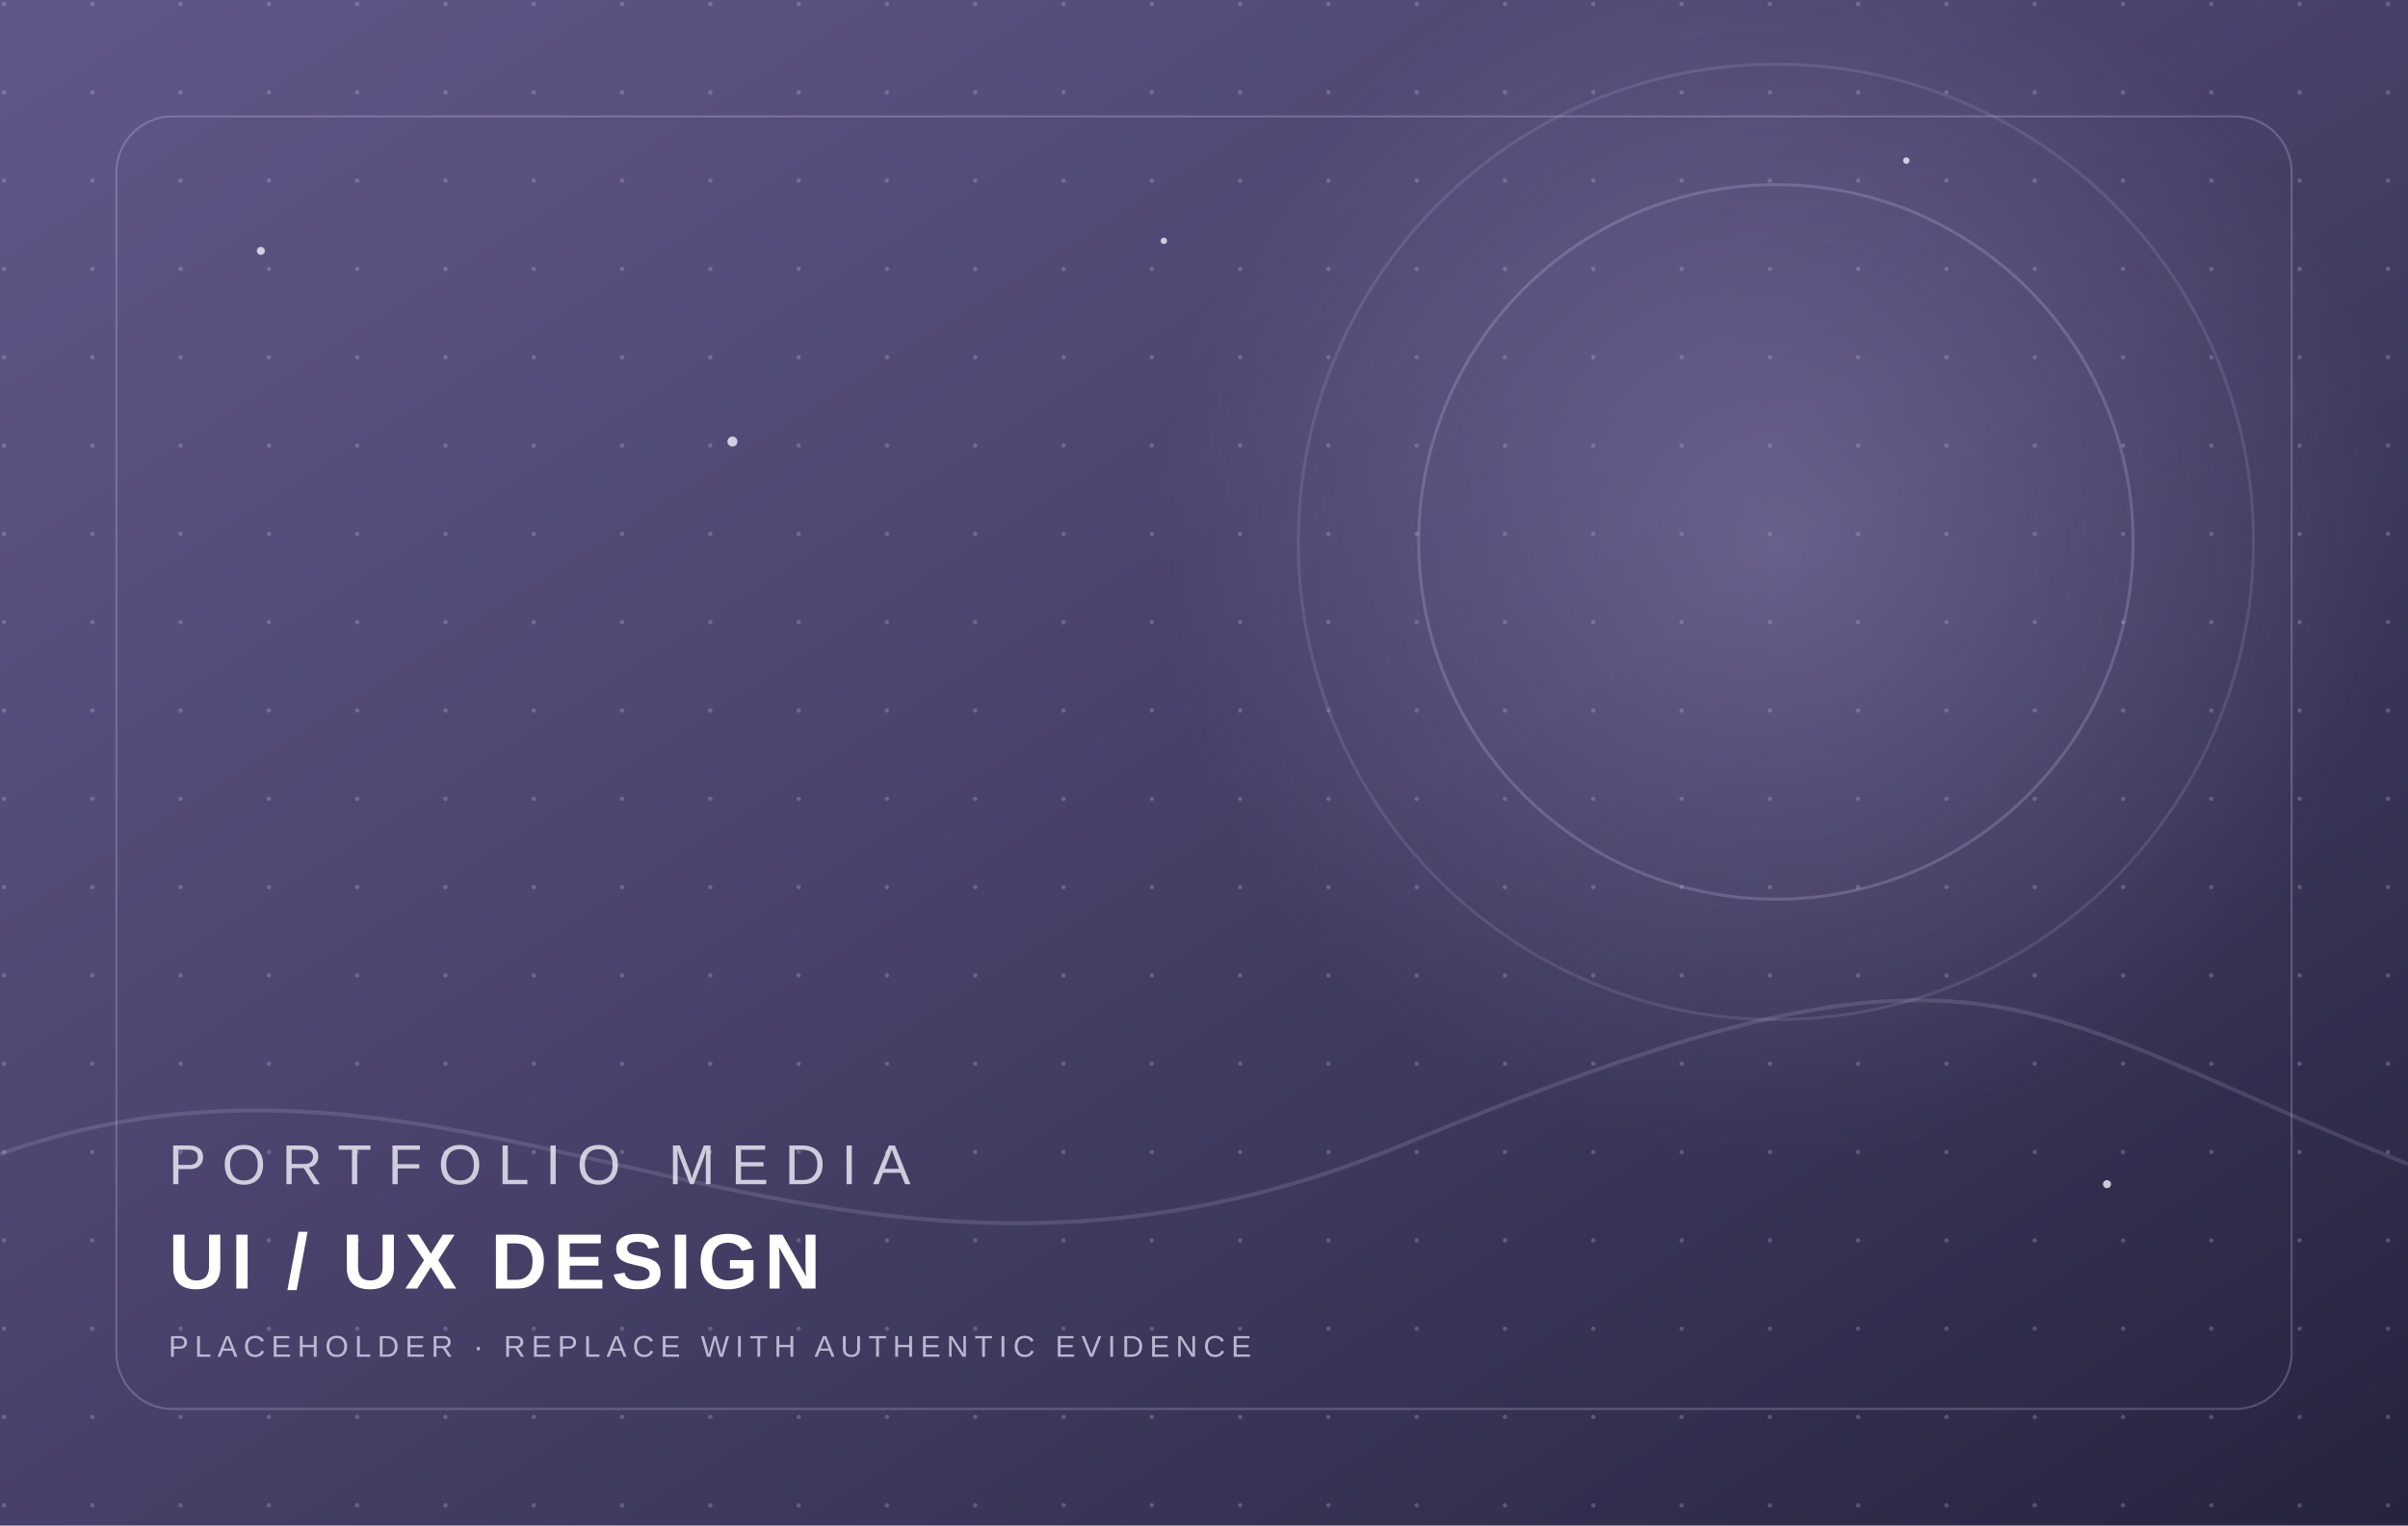
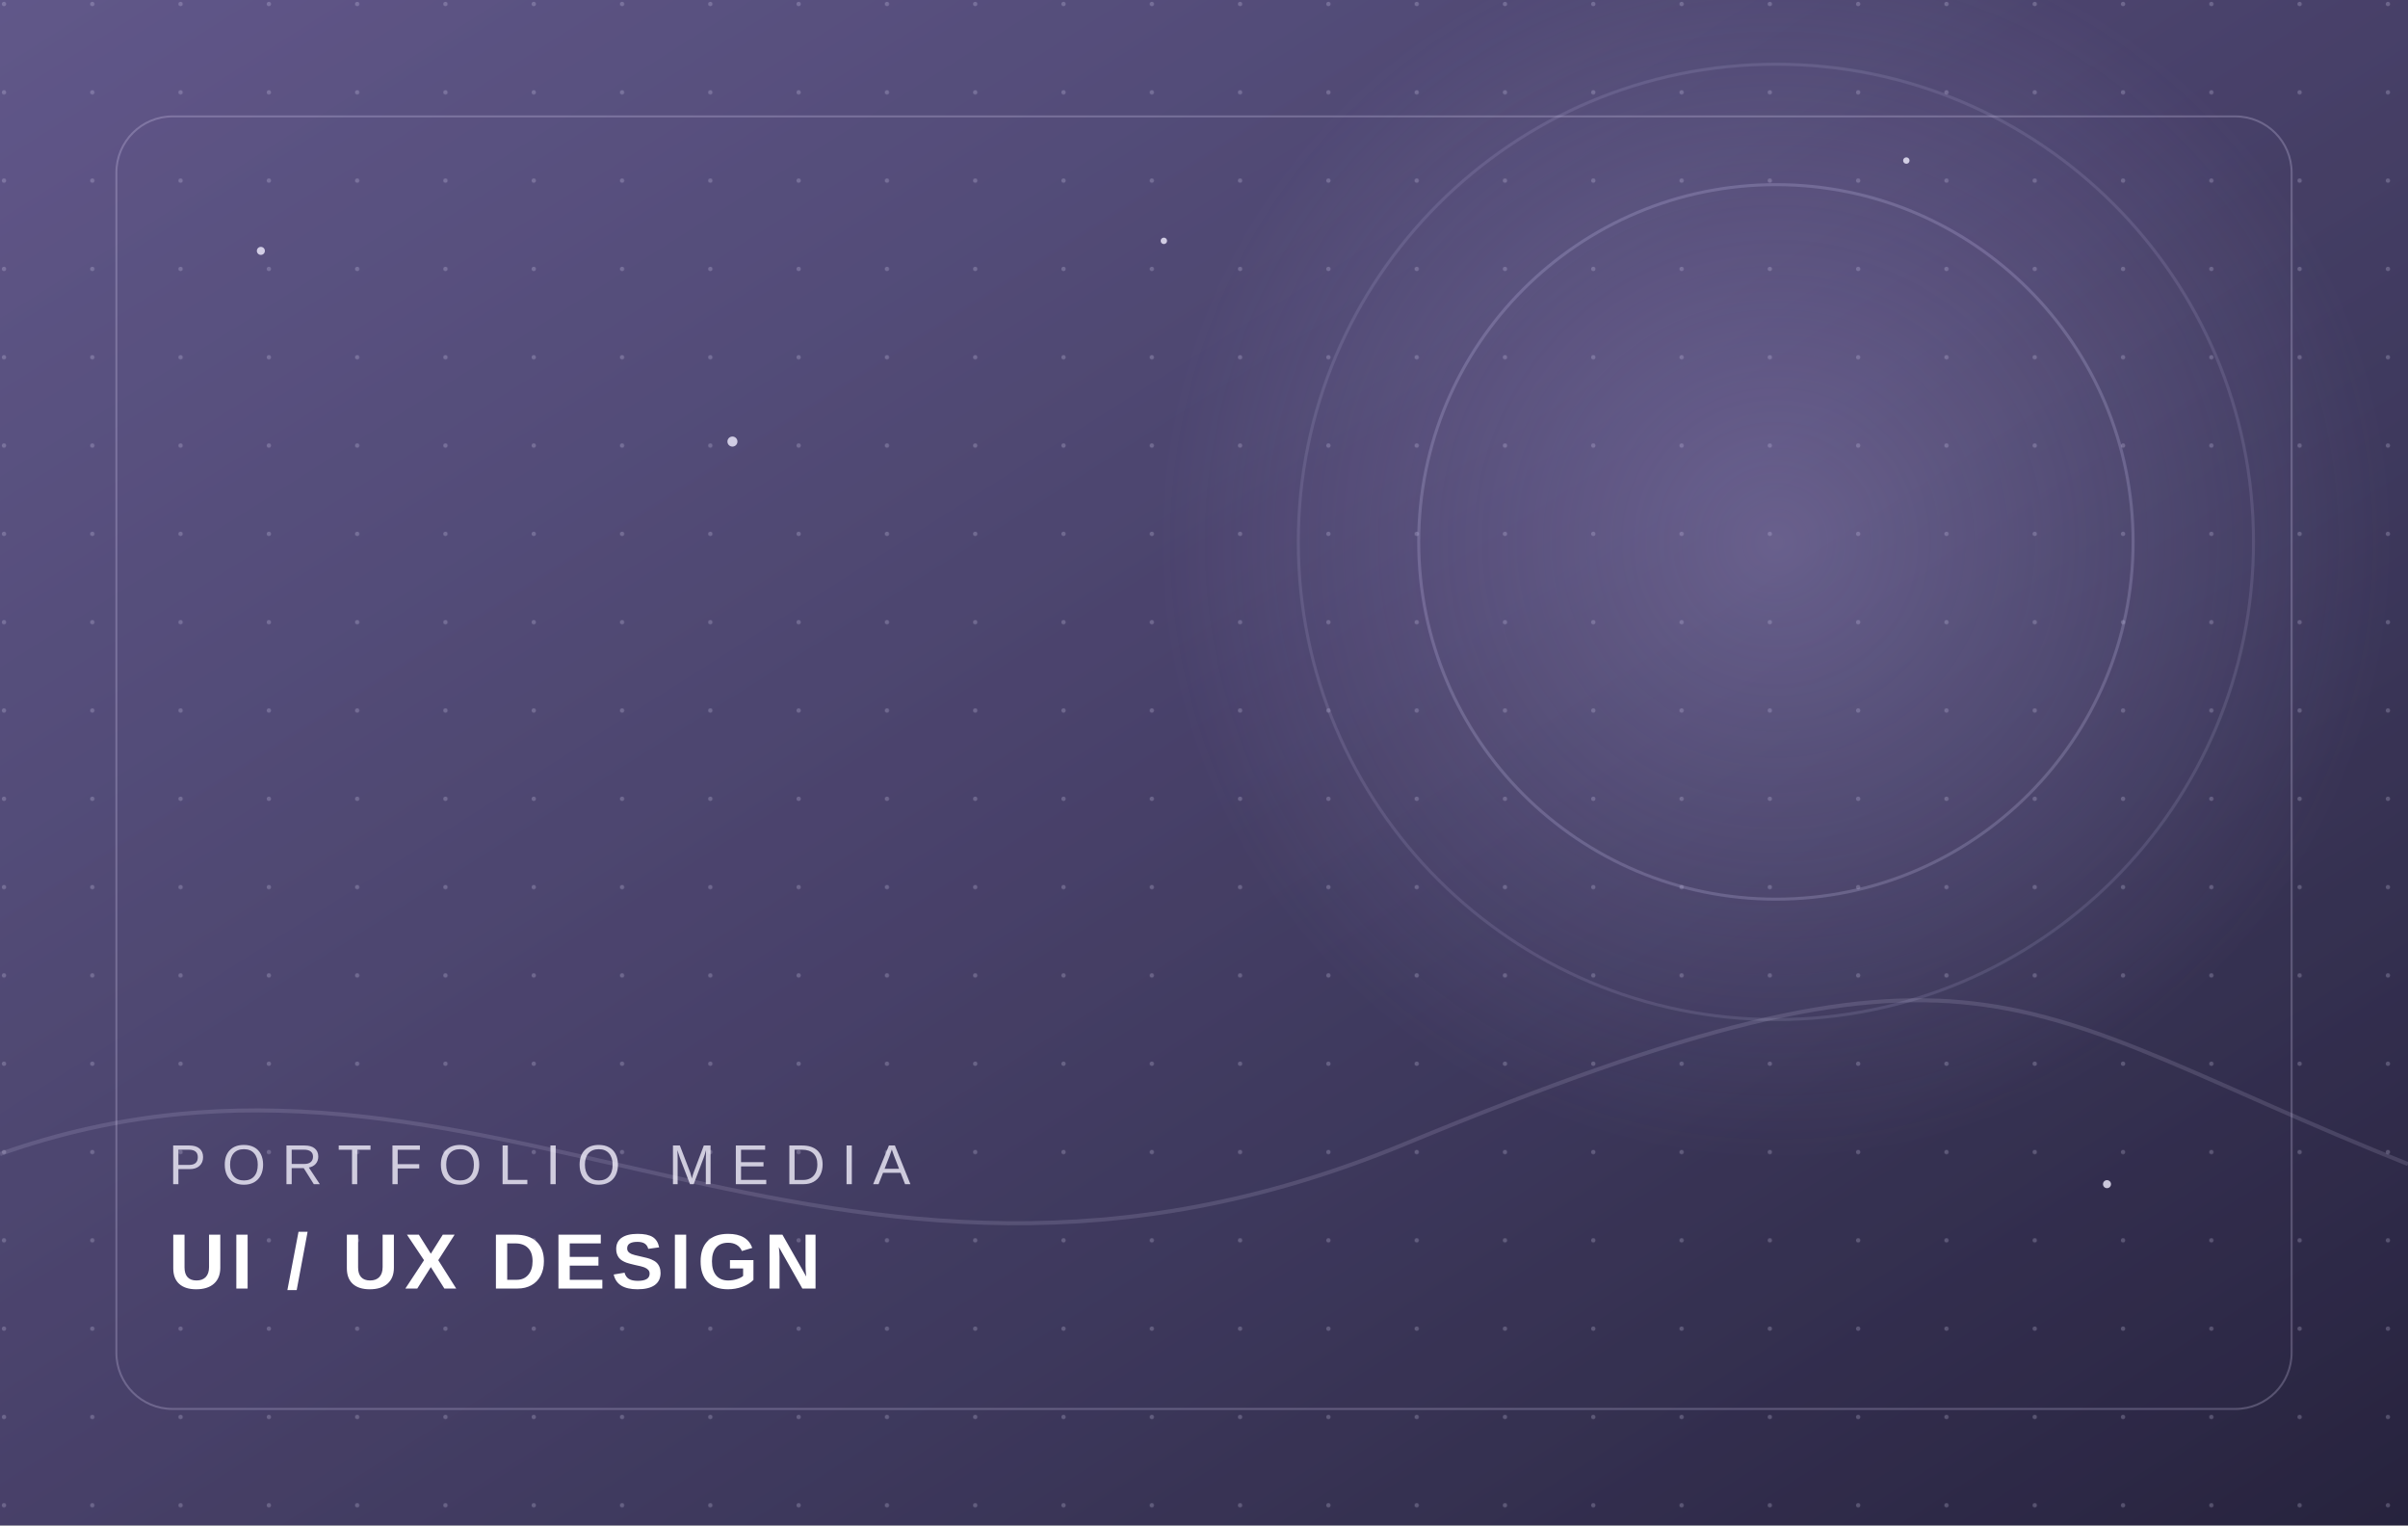
- <svg xmlns="http://www.w3.org/2000/svg" viewBox="0 0 1200 760" role="img" aria-label="Placeholder image for UI / UX DESIGN">
+ <svg xmlns="http://www.w3.org/2000/svg" viewBox="0 0 1200 760" role="img" aria-label="Cover image for UI / UX DESIGN">
  <defs>
    <linearGradient id="g" x1="0" y1="0" x2="1" y2="1">
      <stop offset="0" stop-color="#9B8AD5" stop-opacity=".8" />
      <stop offset="1" stop-color="#2E2948" />
    </linearGradient>
    <radialGradient id="r">
      <stop offset="0" stop-color="#C5B7F4" stop-opacity=".28" />
      <stop offset="1" stop-color="#C5B7F4" stop-opacity="0" />
    </radialGradient>
    <pattern id="p" width="44" height="44" patternUnits="userSpaceOnUse">
      <circle cx="2" cy="2" r="1.1" fill="#E8E4FF" opacity=".22" />
    </pattern>
  </defs>
  <rect width="1200" height="760" fill="#101221" />
  <rect width="1200" height="760" fill="url(#g)" opacity=".72" />
  <rect width="1200" height="760" fill="url(#p)" />
  <circle cx="885" cy="270" r="310" fill="url(#r)" />
  <circle cx="885" cy="270" r="178" fill="none" stroke="#DCD4FF" stroke-opacity=".20" stroke-width="1.5" />
  <circle cx="885" cy="270" r="238" fill="none" stroke="#DCD4FF" stroke-opacity=".12" stroke-width="1.5" />
  <path d="M0 575 C240 490 410 690 700 570 S1000 500 1200 580" stroke="#E6DEFF" stroke-opacity=".14" stroke-width="2" fill="none" />
  <g fill="#F1EDFF" opacity=".8">
    <circle cx="130" cy="125" r="2" />
    <circle cx="365" cy="220" r="2.5" />
    <circle cx="580" cy="120" r="1.6" />
    <circle cx="1050" cy="590" r="2" />
    <circle cx="950" cy="80" r="1.6" />
  </g>
  <rect x="58" y="58" width="1084" height="644" rx="28" fill="none" stroke="#E5DFFF" stroke-opacity=".24" />
  <text x="84" y="590" fill="#F6F3FF" font-family="Arial, sans-serif" font-size="28" letter-spacing="8" opacity=".78">PORTFOLIO MEDIA</text>
  <text x="84" y="642" fill="#FFFFFF" font-family="Arial, sans-serif" font-weight="700" font-size="39" letter-spacing="3">UI / UX DESIGN</text>
-   <text x="84" y="676" fill="#E3DDF6" font-family="Arial, sans-serif" font-size="15" letter-spacing="3" opacity=".76">PLACEHOLDER · REPLACE WITH AUTHENTIC EVIDENCE</text>
</svg>
